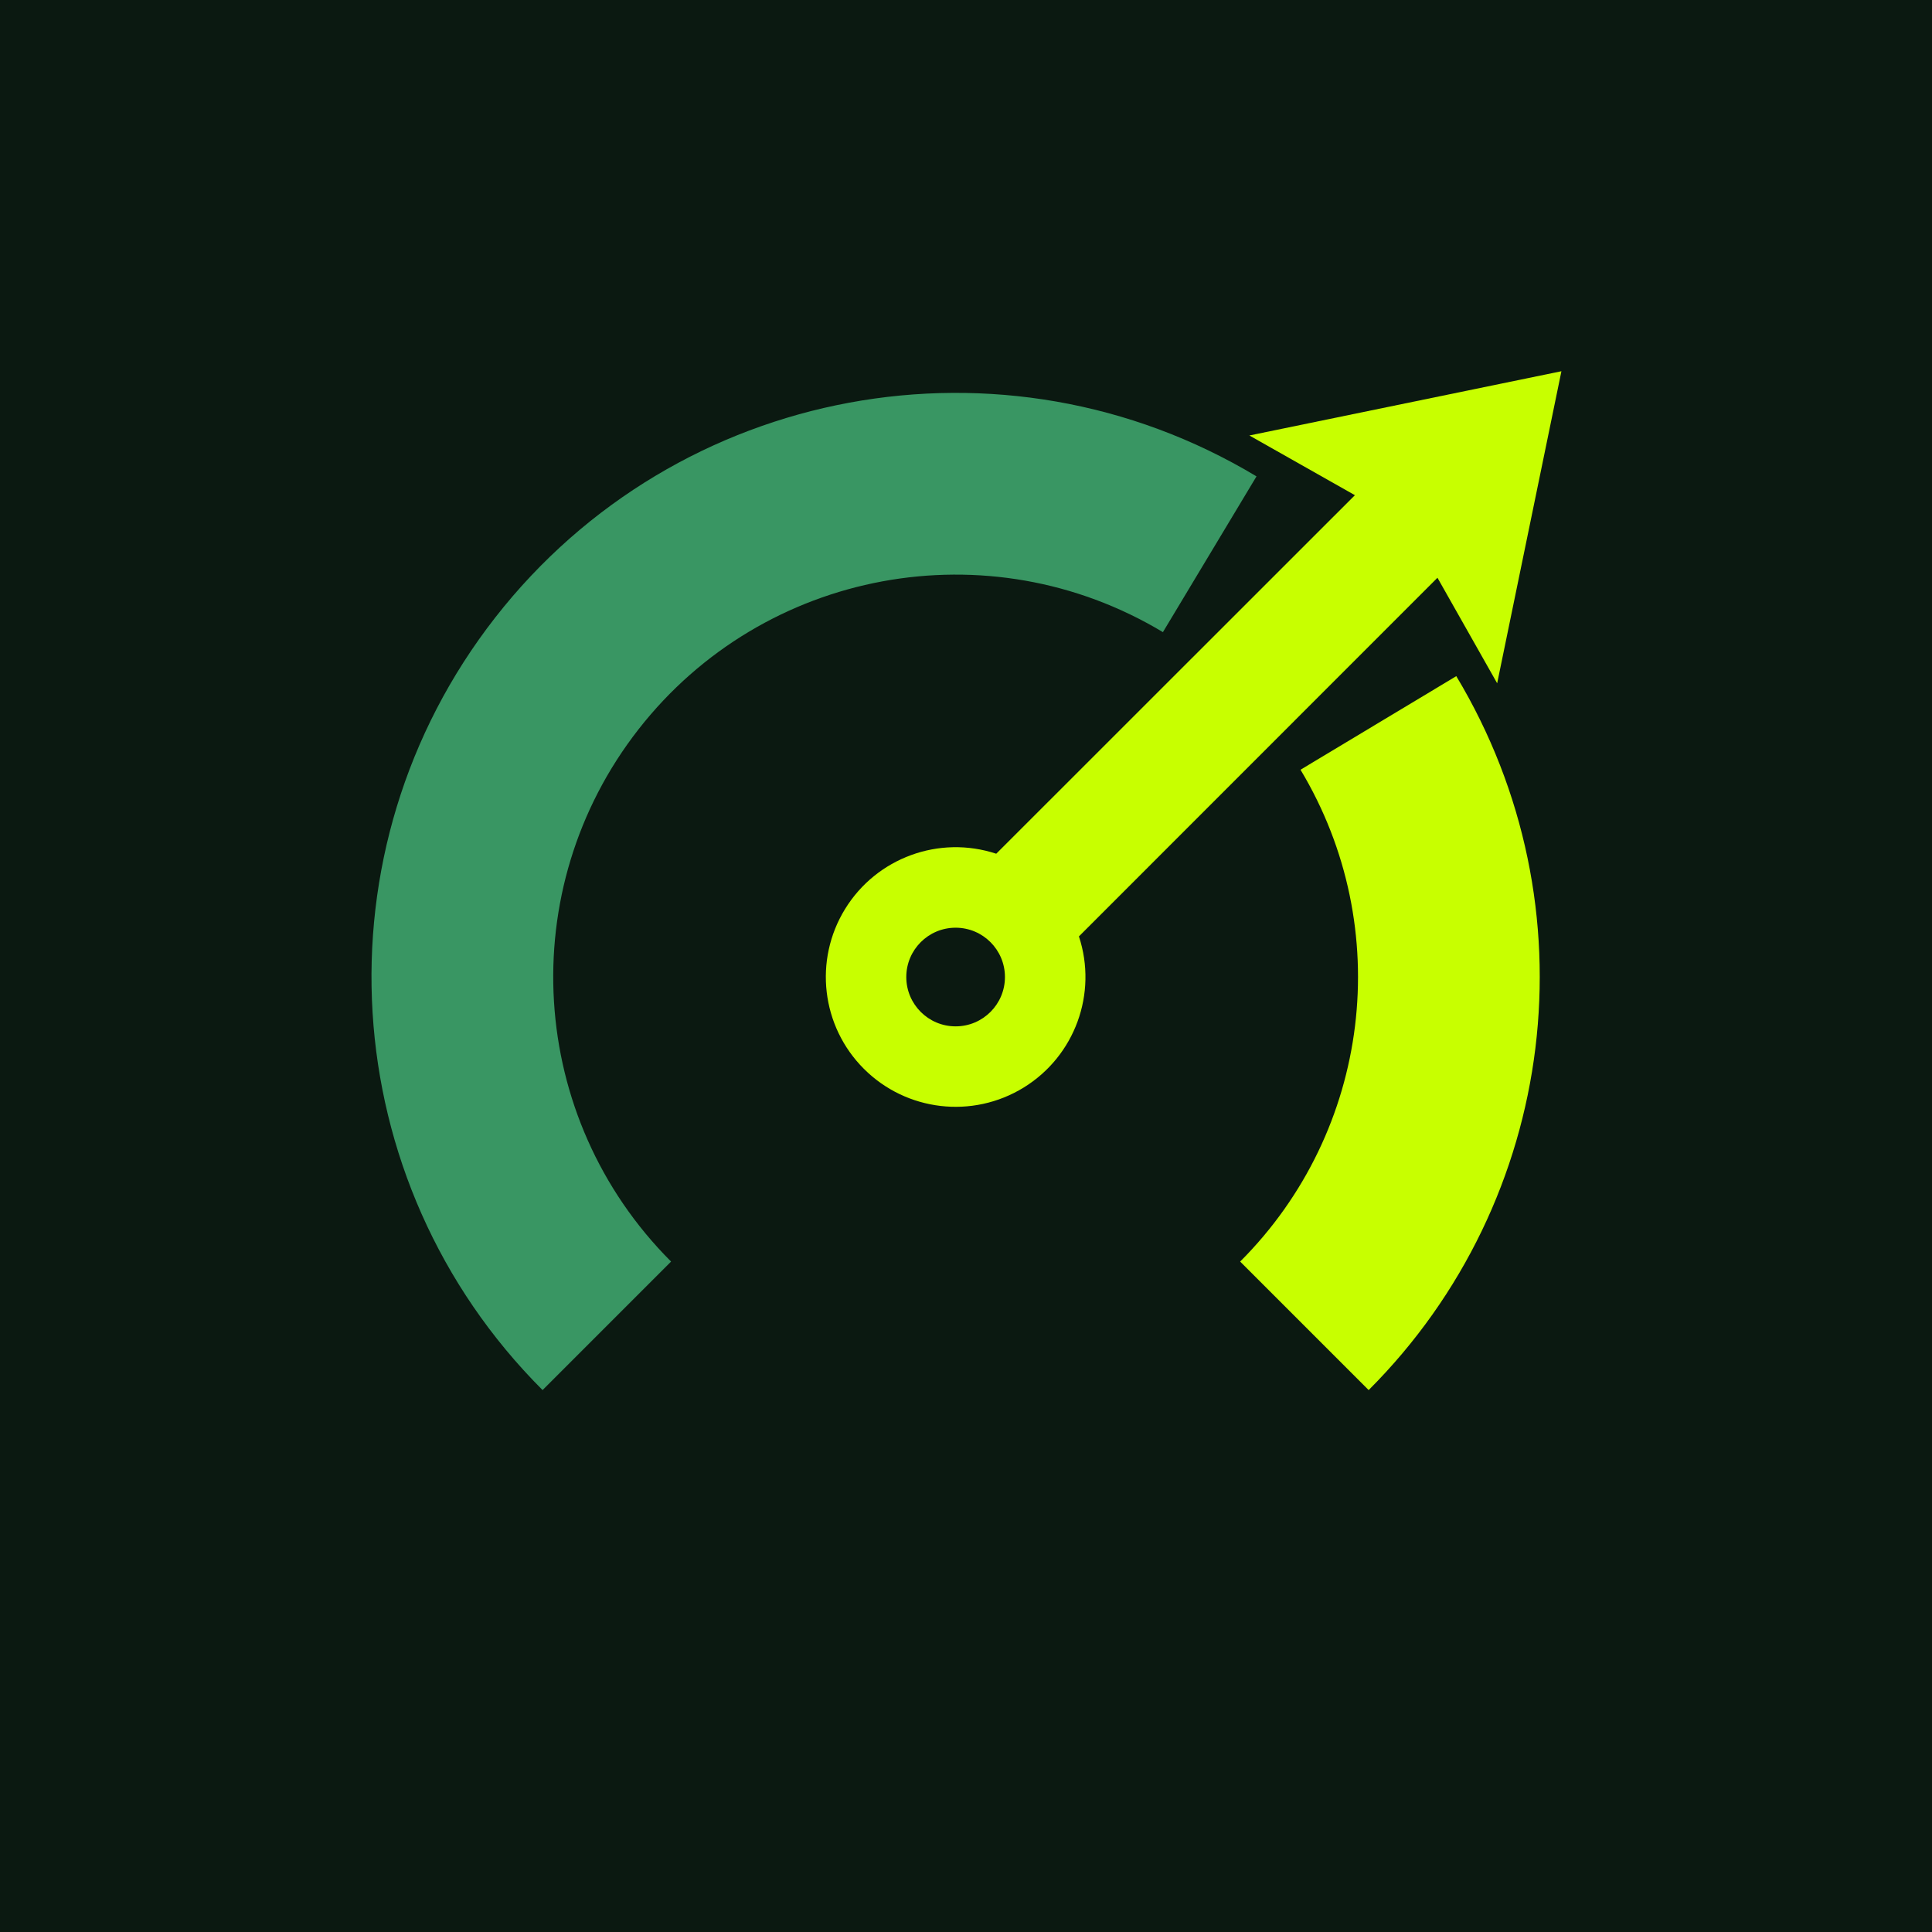
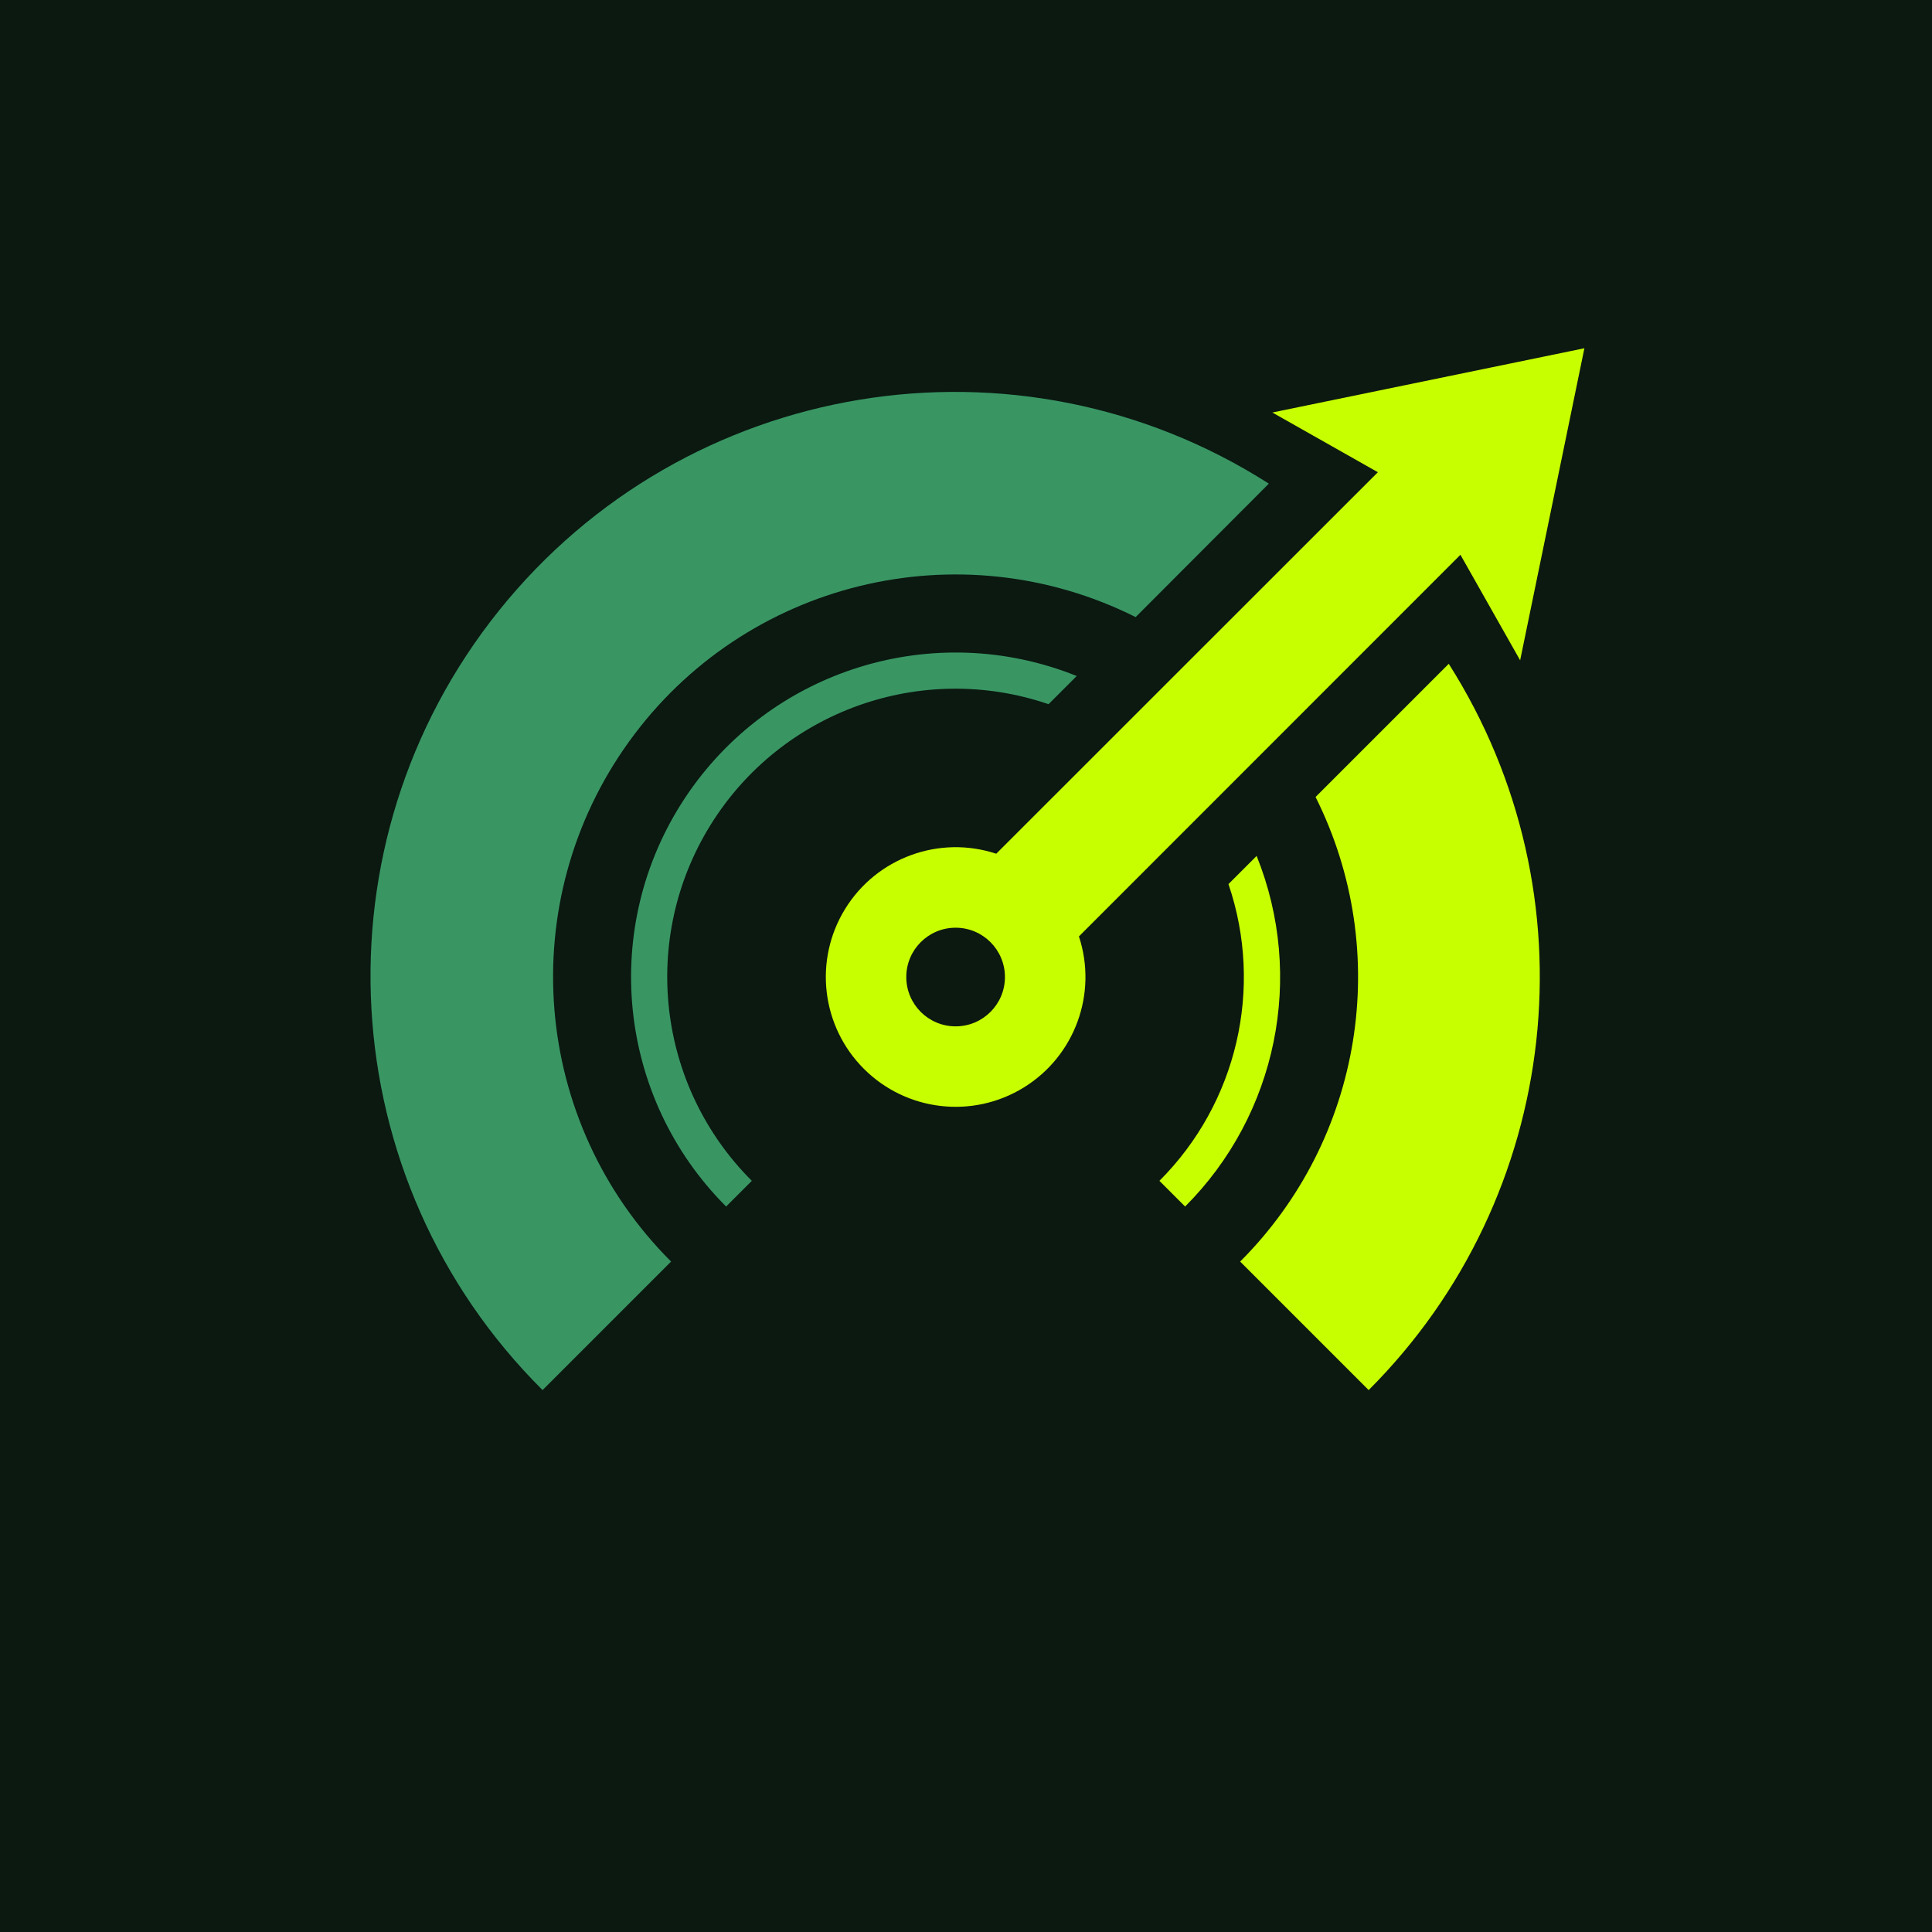
<svg xmlns="http://www.w3.org/2000/svg" viewBox="0 0 128 128" fill="none">
  <rect x="0" y="0" width="128" height="128" fill="#0B1911" />
  <g transform="translate(64 64) scale(0.86) translate(-60.8 -69.15)">
-     <path d="M 28.18 101.82 A 45 45 0 0 1 83.18 31.43 L 75.97 43.43 A 31 31 0 0 0 38.08 91.92 Z" fill="#399663" />
-     <path d="M 98.57 46.82 A 45 45 0 0 1 91.82 101.82 L 81.92 91.92 A 31 31 0 0 0 86.57 54.03 Z" fill="#C8FF00" />
-     <path d="M 63.13 60.5 L 90.76 32.88 L 82.63 28.28 L 106.67 23.33 L 101.72 47.37 L 97.12 39.24 L 69.5 66.87 A 10 10 0 1 1 63.13 60.5 Z M 63.8 70 A 3.8 3.8 0 1 0 56.2 70 A 3.8 3.8 0 1 0 63.8 70 Z" fill="#C8FF00" fill-rule="evenodd" clip-rule="evenodd" />
+     <path d="M 28.18 101.82 A 45 45 0 0 1 84.13 31.99 L 73.87 42.27 A 31 31 0 0 0 38.08 91.92 Z M 42.32 87.68 A 25 25 0 0 1 69.33 46.81 L 67.16 48.98 A 22.2 22.2 0 0 0 44.30 85.70 Z" fill="#399663" />
+     <path d="M 97.99 45.87 A 45 45 0 0 1 91.82 101.82 L 81.92 91.92 A 31 31 0 0 0 87.73 56.13 Z M 83.19 60.67 A 25 25 0 0 1 77.68 87.68 L 75.70 85.70 A 22.2 22.2 0 0 0 81.02 62.84 Z" fill="#C8FF00" />
+     <path d="M 63.13 60.50 L 92.53 31.11 L 84.40 26.51 L 108.44 21.56 L 103.49 45.60 L 98.89 37.47 L 69.50 66.87 A 10 10 0 1 1 63.13 60.50 Z M 63.80 70.00 A 3.8 3.8 0 1 0 56.20 70.00 A 3.8 3.8 0 1 0 63.80 70.00 Z" fill="#C8FF00" fill-rule="evenodd" clip-rule="evenodd" />
  </g>
</svg>
